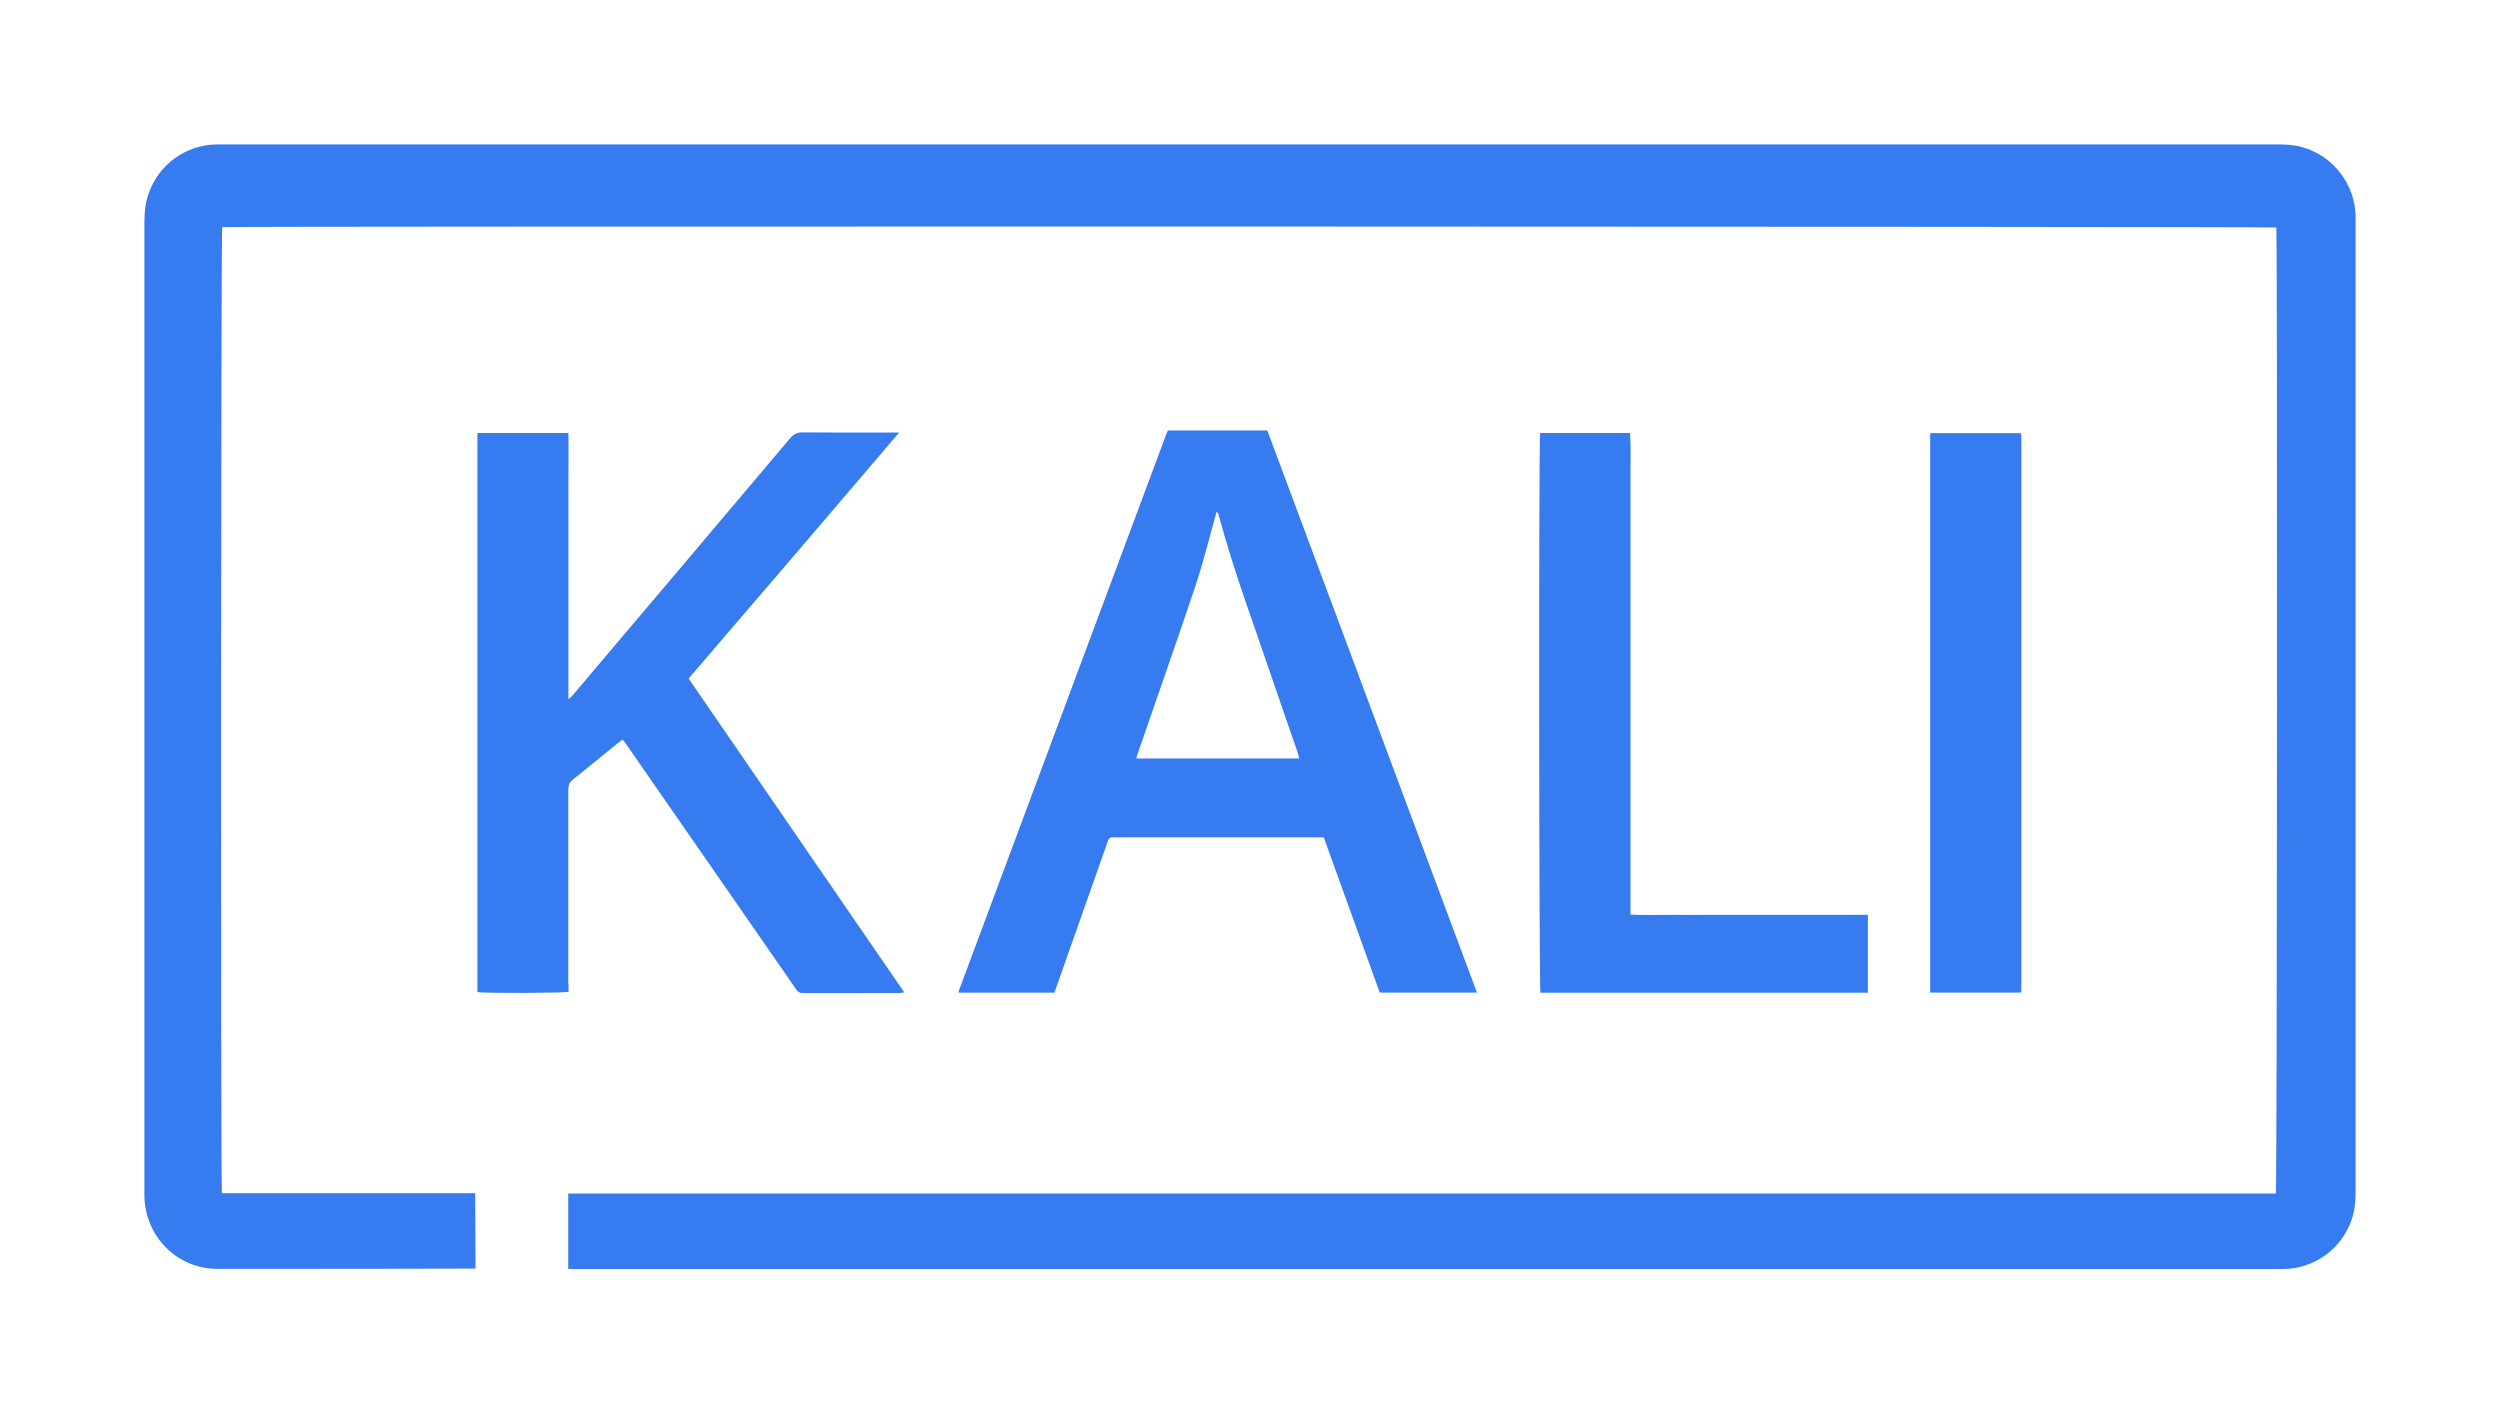
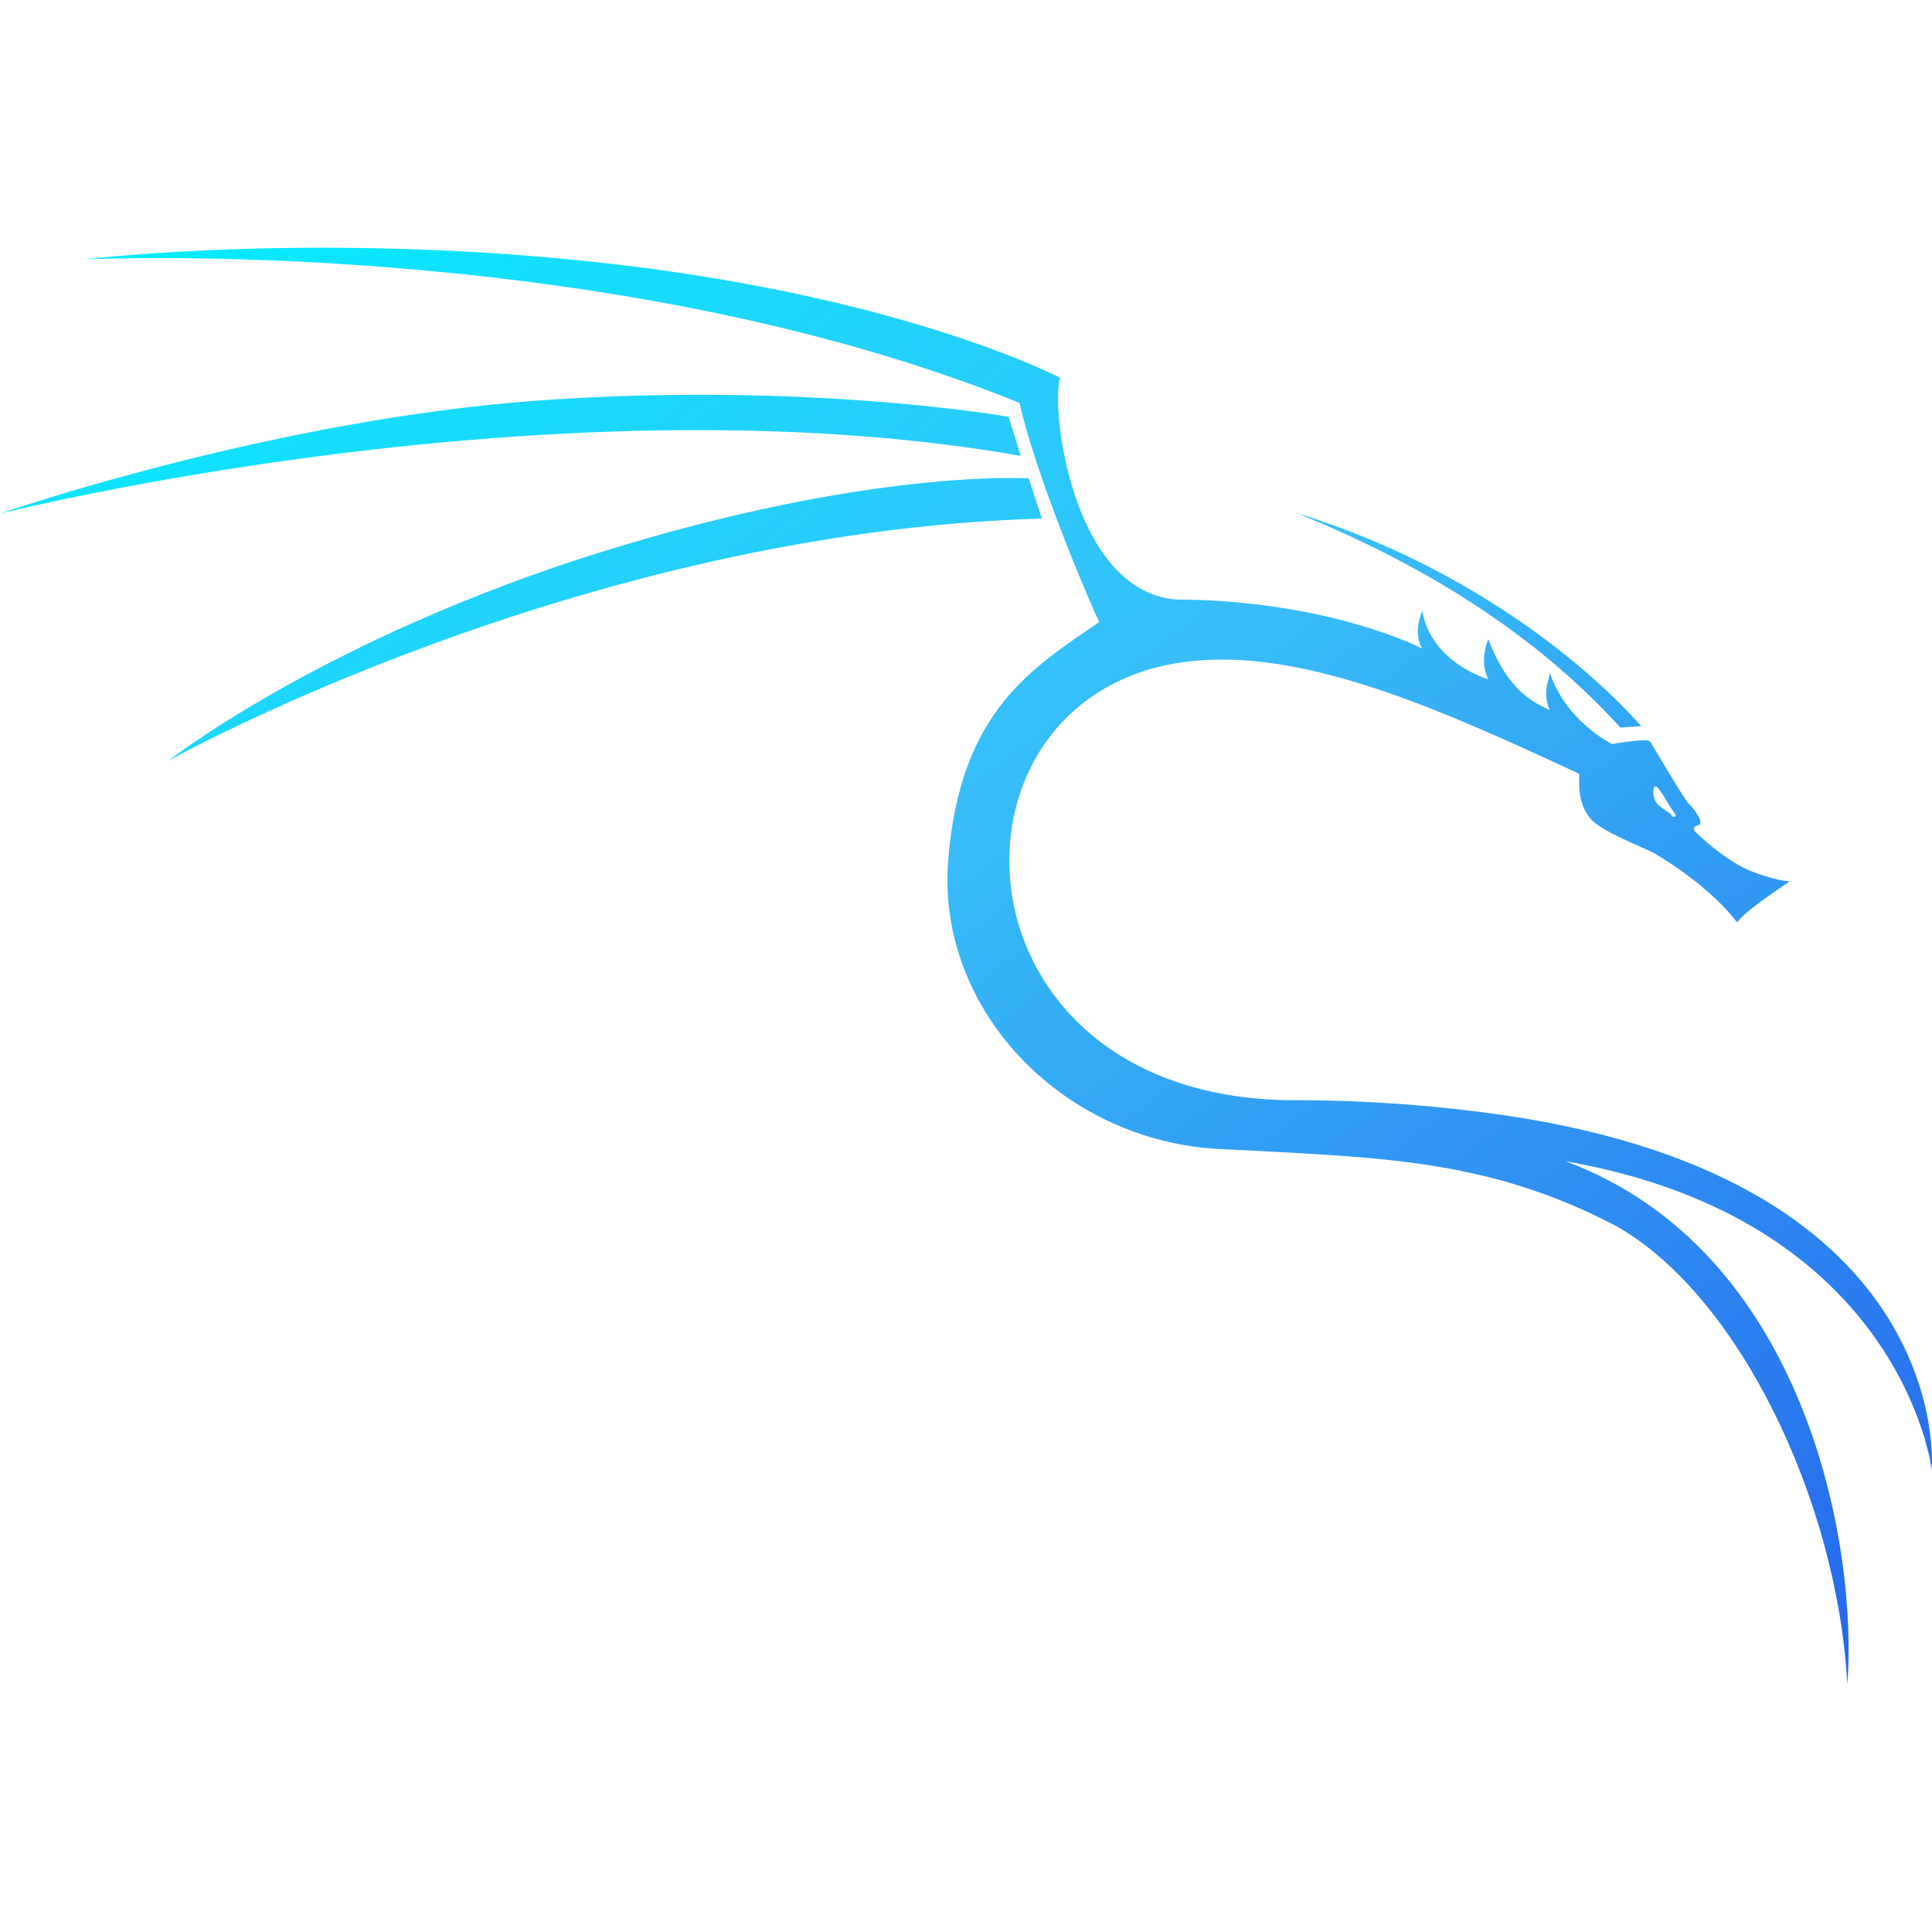
- <svg xmlns="http://www.w3.org/2000/svg" viewBox="0 0 519.36 293.65">
-   <path clip-rule="evenodd" d="m478.2 30.541c-1.708-.457-3.412-.541-5.177-.541h-427.93c-6.423.05-12.061 4.105-14.195 10.144-.697 1.963-.9 3.95-.9 6.01v202.42c.238 8.435 6.837 15.012 15.194 15.033 17.519.023 53.594-.063 53.594-.063l-.064-15.665h-52.62c-.279-1.683-.208-199.78.064-200.69 1.612-.225 425.79-.144 426.72.074.257 1.528.182 199.65-.098 200.69h-354.74v15.667s1.385 0 2.018.023h354.25c6.353-.063 11.982-4.048 14.147-10.038.697-1.908.898-3.875.898-5.886v-202.8c-.134-6.7-4.693-12.585-11.143-14.365zm-360.14 174.01v-40.513c0-.914.257-1.555 1.003-2.135 3.129-2.474 6.216-5.019 9.303-7.545.308-.229.608-.432.992-.712.333.43.613.783.872 1.17 5.249 7.572 10.501 15.136 15.746 22.696 6.436 9.313 12.883 18.583 19.306 27.852.357.538.684.946 1.475.946 6.763-.023 13.519-.023 20.273-.023.224 0 .454-.074.81-.155-14.956-21.781-29.85-43.412-44.79-65.174 3.006-3.489 5.913-6.847 8.818-10.288 2.912-3.369 5.814-6.75 8.721-10.142 2.903-3.384 5.785-6.773 8.695-10.161 2.905-3.395 5.814-6.783 8.685-10.168 2.892-3.36 5.762-6.722 8.827-10.347h-1.704c-6.12 0-12.237.037-18.358-.023-1.125 0-1.835.326-2.578 1.2-15.036 17.806-30.108 35.614-45.178 53.399-.2.228-.46.432-.894.832v-44.294c0-3.666.063-7.343 0-11.012h-18.909v116.15c1.501.264 17.926.21 18.939-.063v-1.478zm100.96 1.681c.152-.44.326-.817.459-1.227 3.056-8.681 6.115-17.348 9.179-26.037.51-1.397 1.017-2.801 1.477-4.203.182-.585.481-.892 1.098-.817.2.023.432 0 .635 0h43.136c3.899 10.803 7.772 21.529 11.629 32.255h20.193c-14.567-39.029-29.072-77.903-43.549-116.77h-20.649c-.133.255-.23.44-.283.614-14.377 38.551-28.737 77.119-43.109 115.66-.063.063-.063.182-.063.257v.123c0 .05.063.074.074.132h19.734zm17.457-50.036c3.977-11.515 8.01-22.979 11.885-34.526 1.555-4.64 2.727-9.427 4.051-14.159.112-.359.182-.719.333-1.258.2.305.356.491.411.692 3.159 11.794 7.477 23.237 11.398 34.807 1.629 4.814 3.316 9.598 4.974 14.415.126.431.251.862.404 1.395h-33.882c.151-.502.279-.934.426-1.365zm102.24-57.278c0-3.008.111-5.988-.087-8.967h-18.675c-.315 1.452-.238 115.33.063 116.29h68.021v-16.18h-32.812c-2.758 0-5.538.023-8.285 0-2.707-.023-5.402.099-8.21-.063v-91.058zm81.201-8.251c0-.18 0-.33-.063-.518 0-.05-.063-.063-.063-.099 0-.023-.075-.063-.075-.063h-18.739v116.22h18.838c.063-.195.11-.299.11-.431v-115.11z" fill="#367bf0" fill-rule="evenodd" stroke-width="1.227" />
+ <svg xmlns="http://www.w3.org/2000/svg" viewBox="0 0 24 24" width="24" height="24">
+   <defs>
+     <linearGradient id="kaliDragonGrad" x1="0%" y1="0%" x2="100%" y2="100%">
+       <stop offset="0%" stop-color="#00f0ff" />
+       <stop offset="45%" stop-color="#38bdf8" />
+       <stop offset="100%" stop-color="#2563eb" />
+     </linearGradient>
+   </defs>
+   <path fill="url(#kaliDragonGrad)" d="M12.778 5.943s-1.97-.13-5.327.92c-3.42 1.07-5.36 2.587-5.36 2.587s5.098-2.847 10.852-3.008zm7.351 3.095l.257-.017s-1.468-1.78-4.278-2.648c1.58.642 2.954 1.493 4.021 2.665zm.42.74c.039-.068.166.217.263.337.004.024.01.039-.045.027-.005-.025-.013-.032-.013-.032s-.135-.08-.177-.137c-.041-.057-.049-.157-.028-.195zm3.448 8.479s.312-3.578-5.31-4.403a18.277 18.277 0 0 0-2.524-.187c-4.506.06-4.67-5.197-1.275-5.462 1.407-.116 3.087.643 4.73 1.408-.007.204.002.385.136.552.134.168.648.35.813.445.164.094.691.43 1.014.85.07-.131.654-.512.654-.512s-.14.003-.465-.119c-.326-.122-.713-.49-.722-.511-.01-.022-.015-.055.06-.07.059-.049-.072-.207-.13-.265-.058-.058-.445-.716-.454-.73-.009-.016-.012-.031-.04-.05-.085-.027-.46.04-.46.04s-.575-.283-.774-.893c.003.107-.099.224 0 .469-.3-.127-.558-.344-.762-.88-.12.305 0 .499 0 .499s-.707-.198-.82-.85c-.124.293 0 .469 0 .469s-1.153-.602-3.069-.61c-1.283-.118-1.55-2.374-1.43-2.754 0 0-1.85-.975-5.493-1.406-3.642-.43-6.628-.065-6.628-.065s6.45-.31 11.617 1.783c.176.785.704 2.094.989 2.723-.815.563-1.733 1.092-1.876 2.97-.143 1.878 1.472 3.53 3.474 3.58 1.9.102 3.214.116 4.806.942 1.52.84 2.766 3.4 2.89 5.703.132-1.709-.509-5.383-3.5-6.498 4.181.732 4.549 3.832 4.549 3.832zM12.68 5.663l-.15-.485s-2.484-.441-5.822-.204C3.37 5.211 0 6.38 0 6.38s6.896-1.735 12.68-.717Z" />
</svg>
